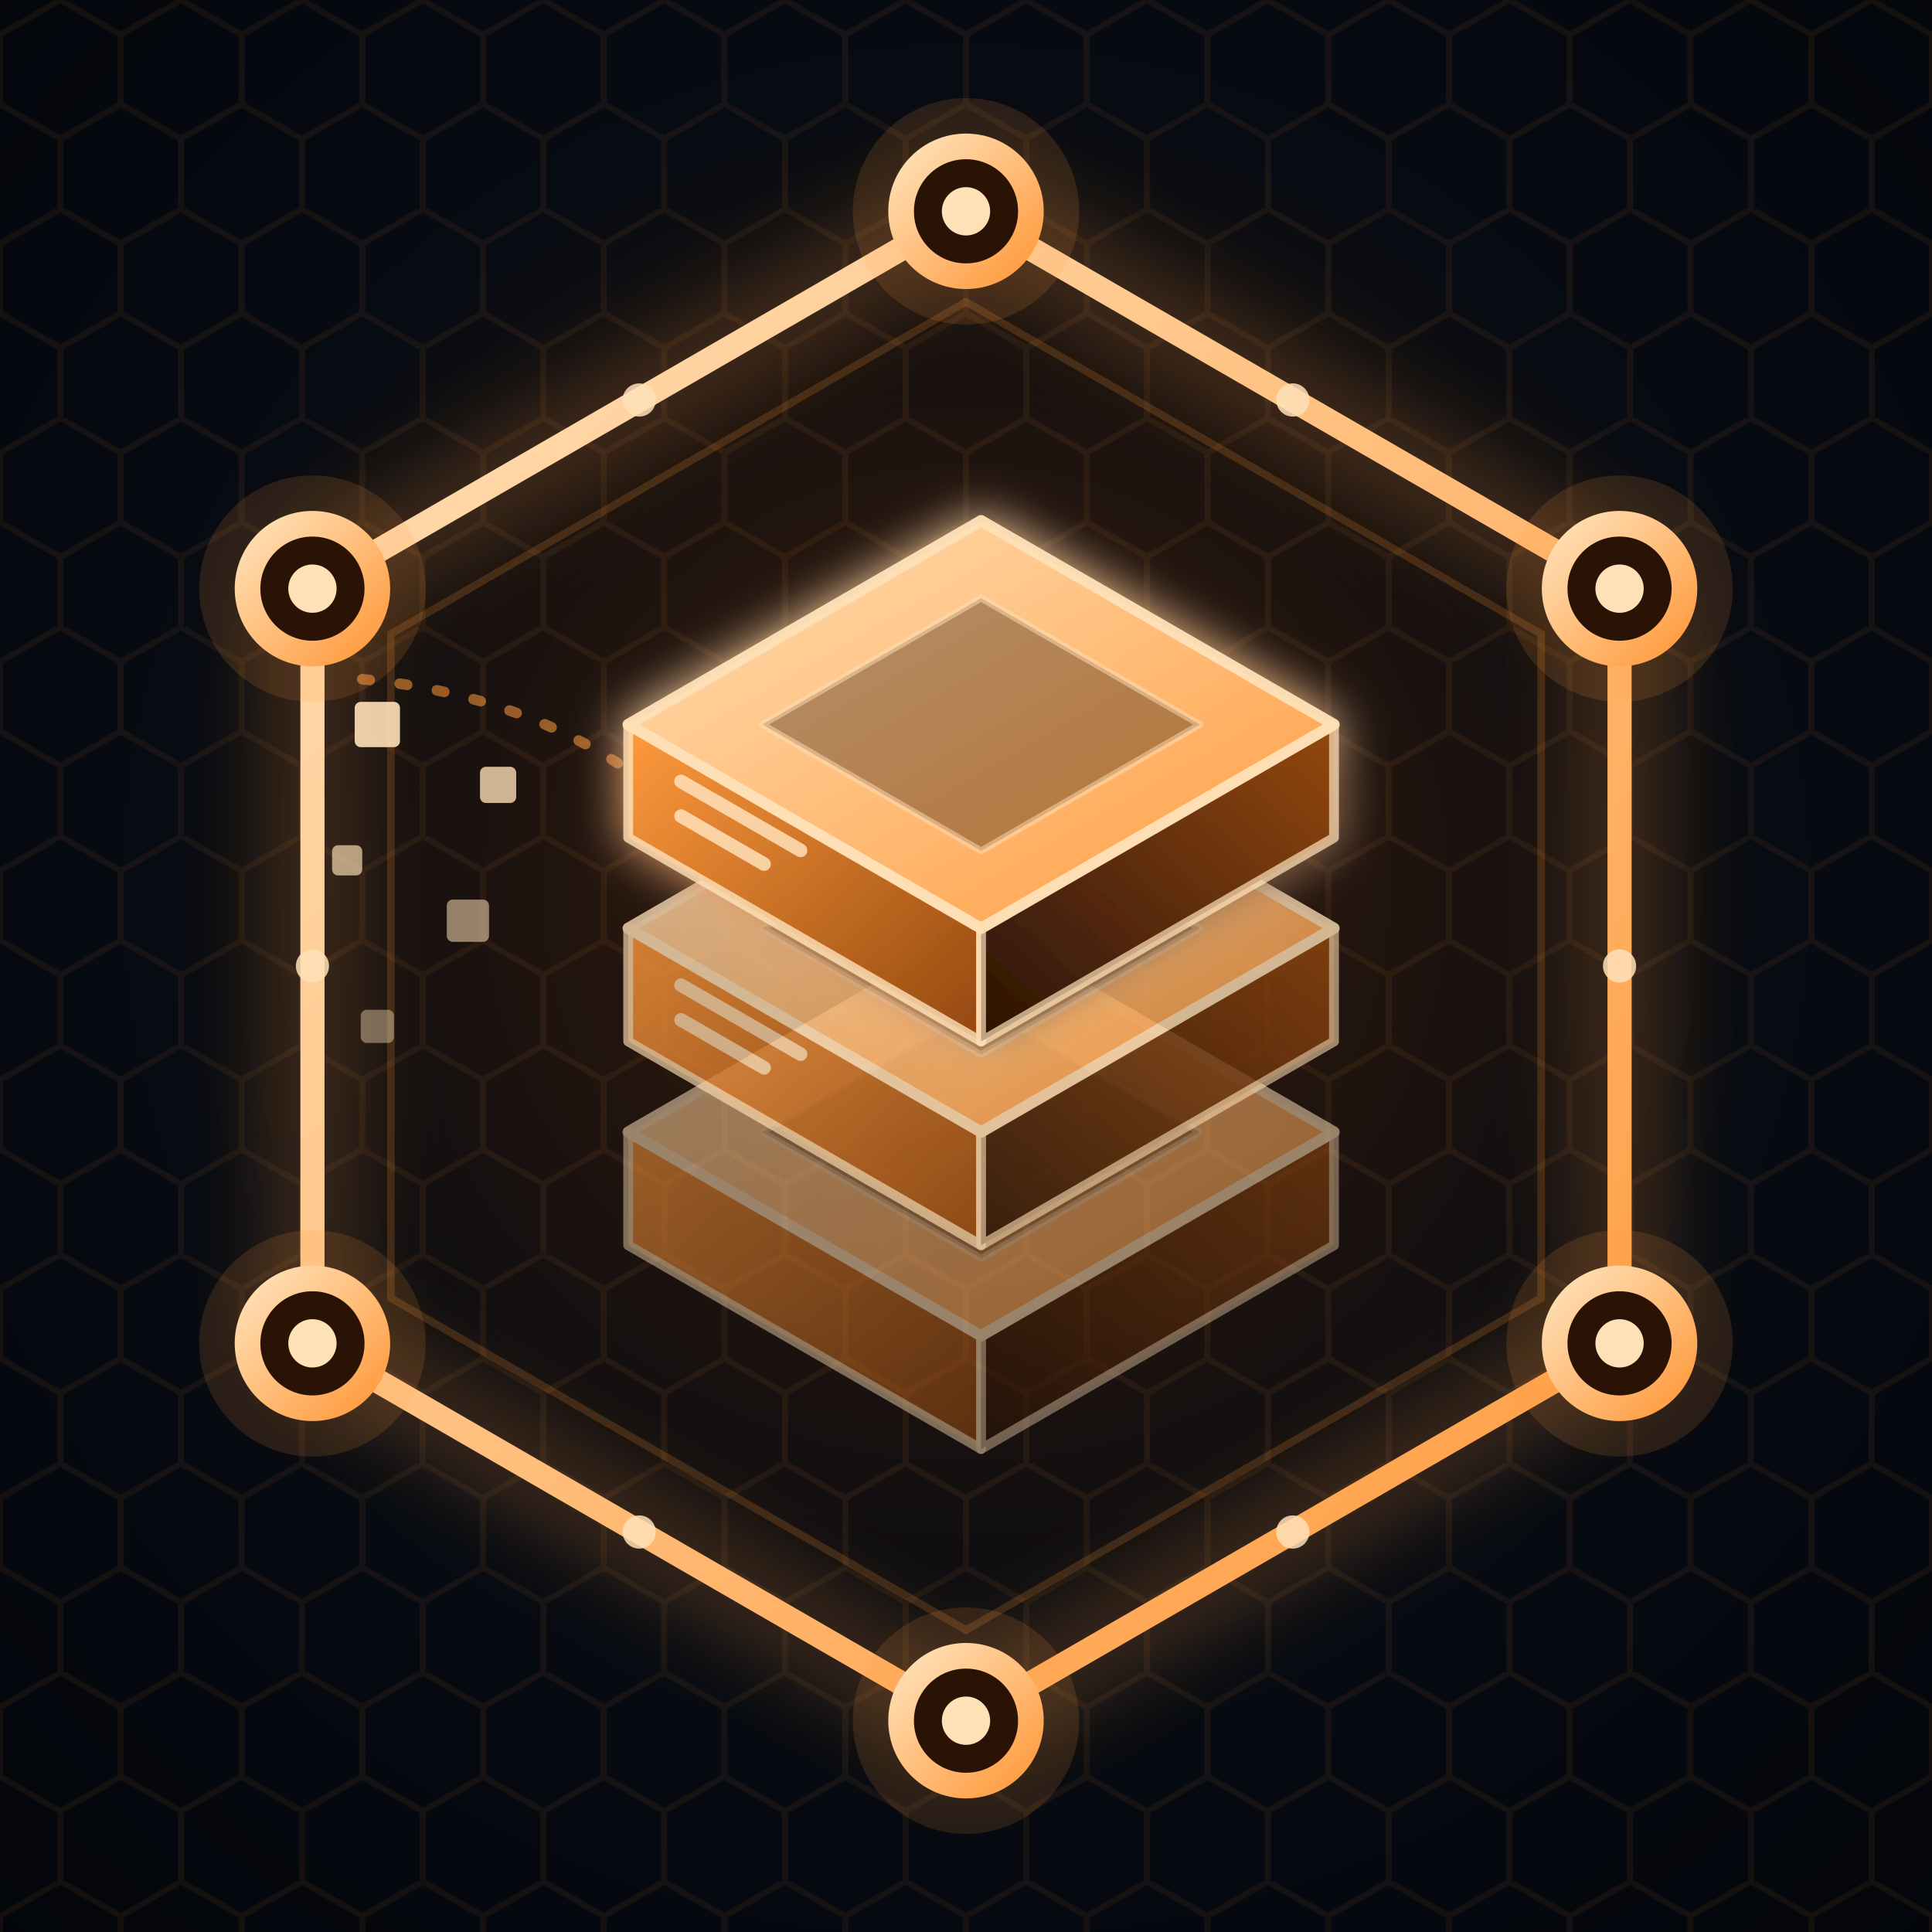
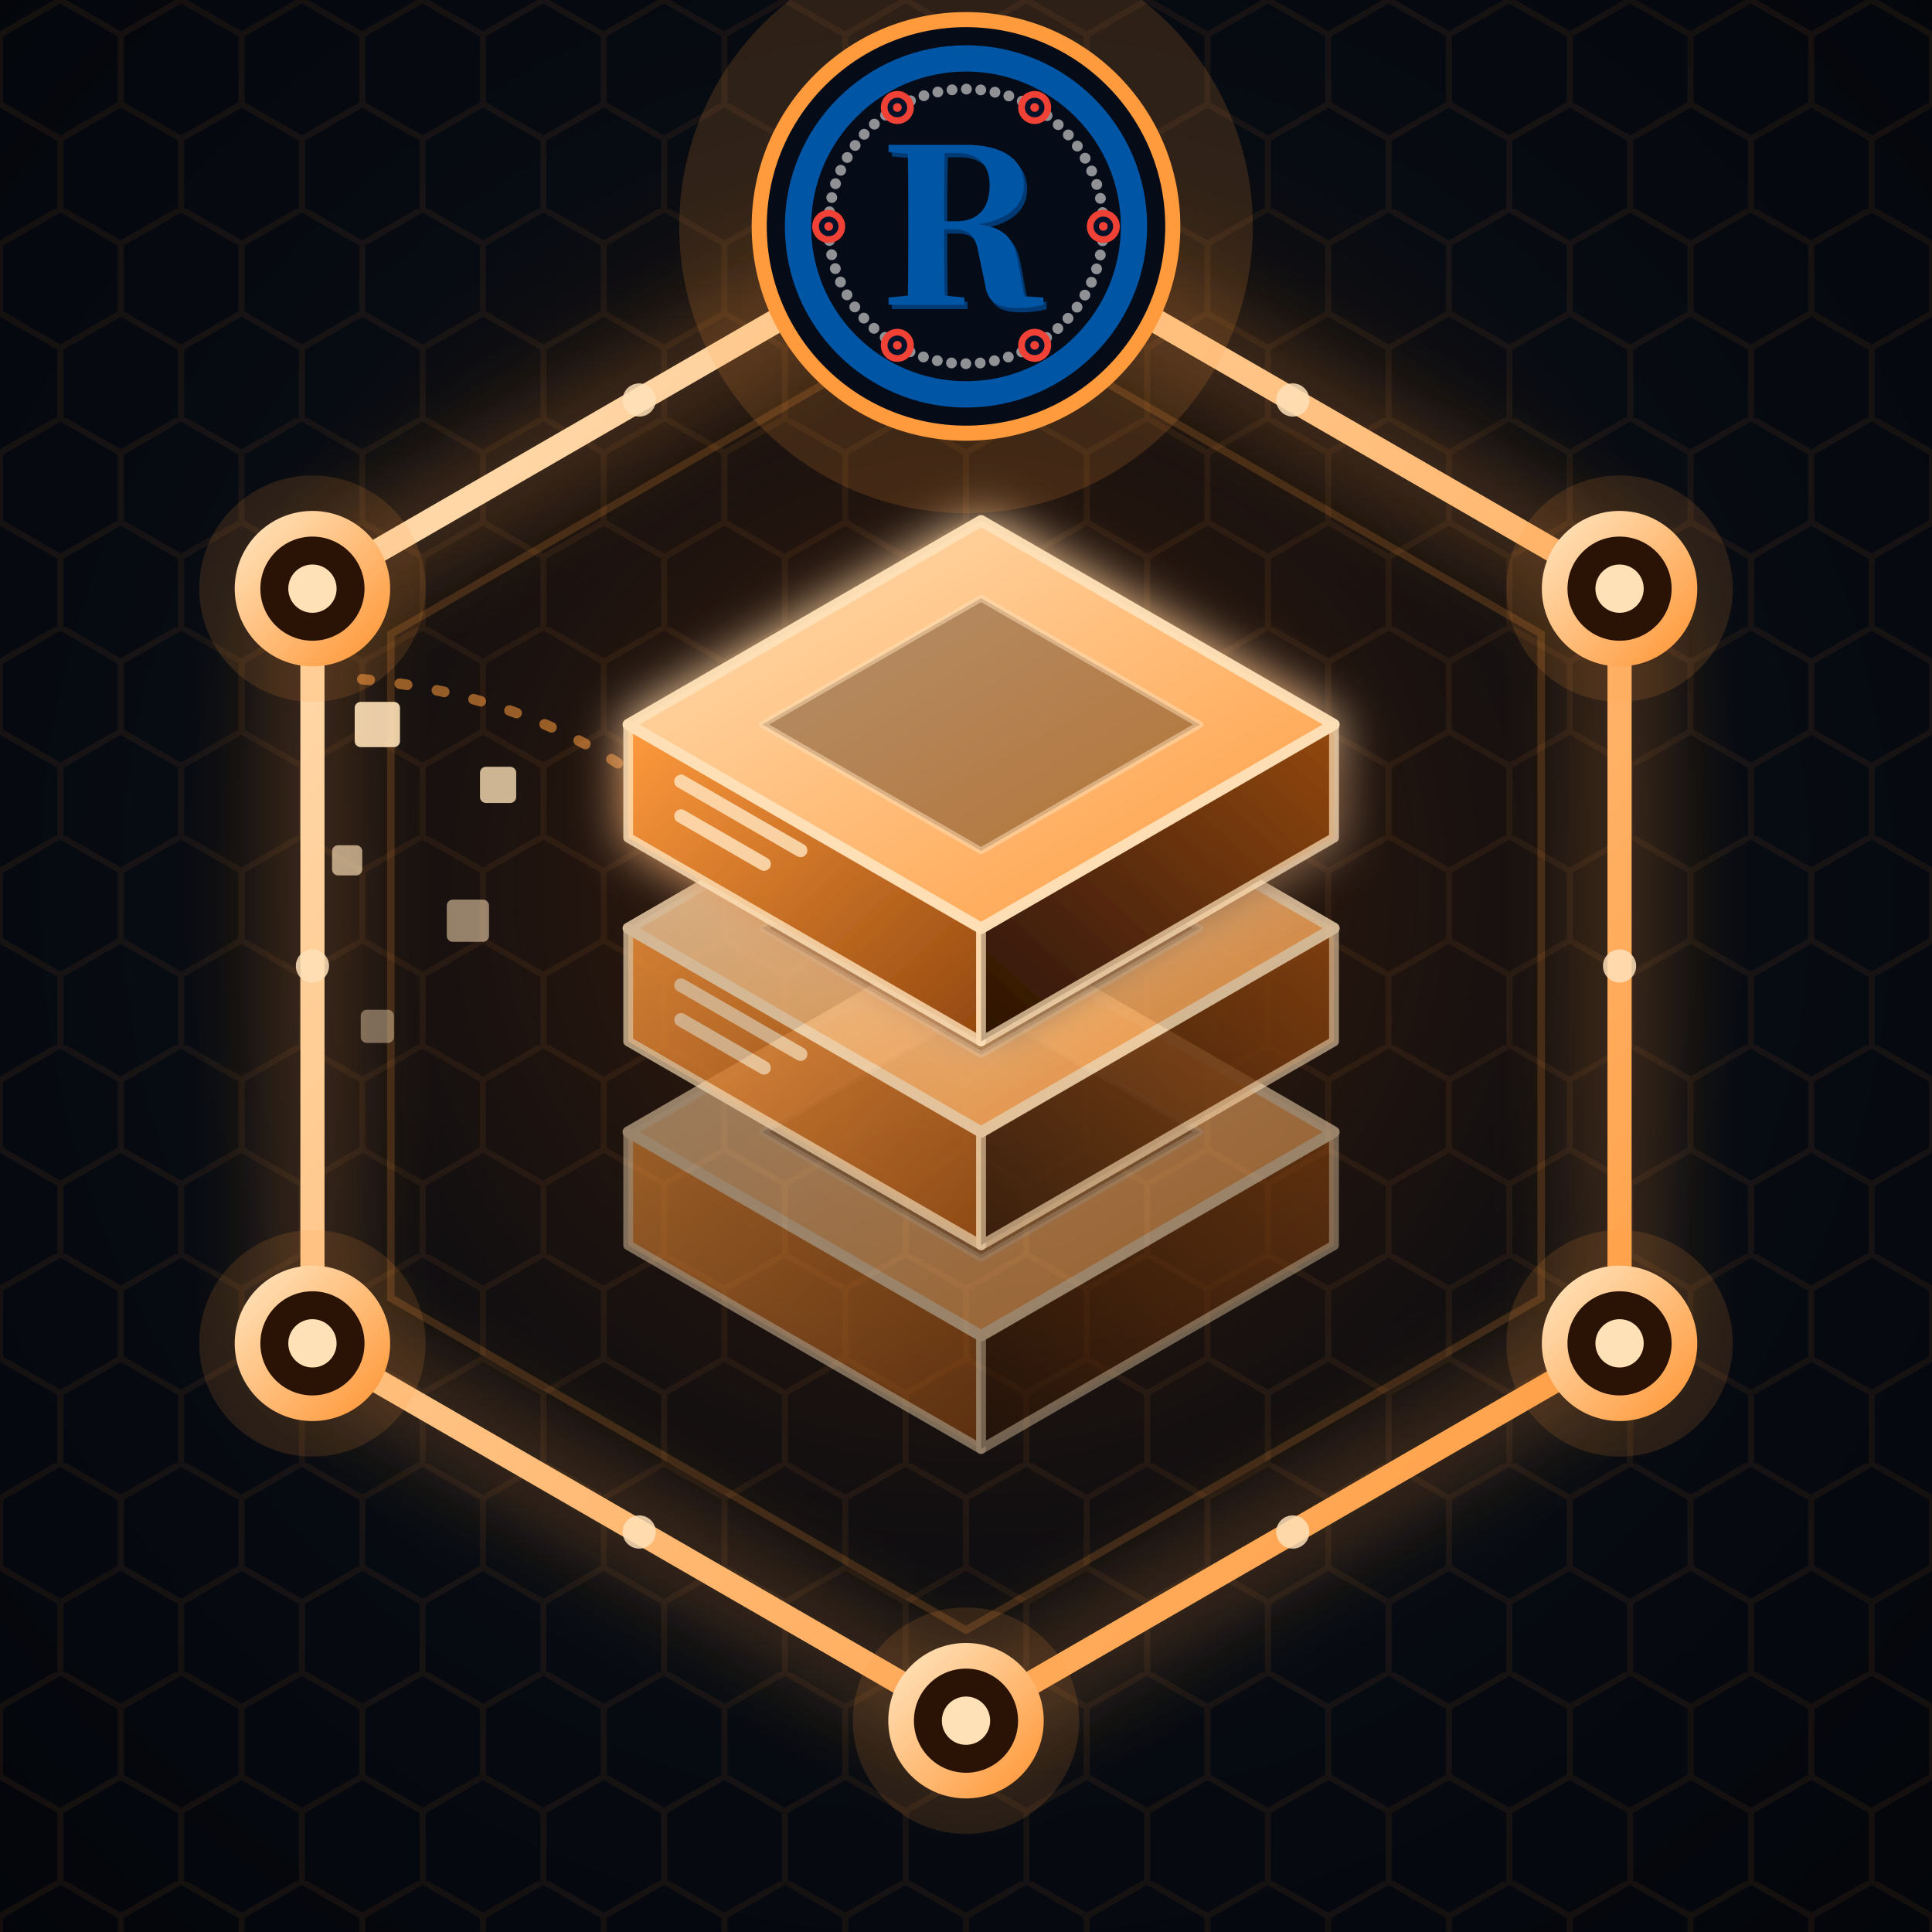
<svg xmlns="http://www.w3.org/2000/svg" width="256" height="256" viewBox="0 0 256 256">
  <defs>
    <radialGradient id="bgm" cx="50%" cy="46%" r="75%">
      <stop offset="0" stop-color="#3a1d0a" />
      <stop offset="0.55" stop-color="#070b12" />
      <stop offset="1" stop-color="#03050a" />
    </radialGradient>
    <linearGradient id="topm" x1="0" y1="0" x2="1" y2="1">
      <stop offset="0" stop-color="#ffe1b8" />
      <stop offset="1" stop-color="#ff9a3d" />
    </linearGradient>
    <linearGradient id="lefm" x1="0" y1="0" x2="1" y2="1">
      <stop offset="0" stop-color="#ff9a3d" />
      <stop offset="1" stop-color="#93480f" />
    </linearGradient>
    <linearGradient id="rigm" x1="1" y1="0" x2="0" y2="1">
      <stop offset="0" stop-color="#93480f" />
      <stop offset="1" stop-color="#2a1305" />
    </linearGradient>
    <linearGradient id="strm" x1="0" y1="0" x2="1" y2="1">
      <stop offset="0" stop-color="#ffe1b8" />
      <stop offset="1" stop-color="#ff9a3d" />
    </linearGradient>
    <filter id="glowm" x="-30%" y="-30%" width="160%" height="160%">
      <feGaussianBlur stdDeviation="3.2" result="b" />
      <feMerge>
        <feMergeNode in="b" />
        <feMergeNode in="SourceGraphic" />
      </feMerge>
    </filter>
    <filter id="softm" x="-50%" y="-50%" width="200%" height="200%">
      <feGaussianBlur stdDeviation="6" />
    </filter>
    <pattern id="gridm" width="16" height="27.7" patternUnits="userSpaceOnUse" patternTransform="translate(0 0)">
      <path d="M8 0L16 4.6V13.8L8 18.4L0 13.8V4.6Z M8 18.4V27.7 M0 13.8L-8 18.4 M16 13.8L24 18.4" fill="none" stroke="#ff9a3d" stroke-opacity="0.07" stroke-width="0.8" />
    </pattern>
  </defs>
  <rect width="256" height="256" fill="url(#bgm)" />
  <rect width="256" height="256" fill="url(#gridm)" />
  <polygon points="128,40 204.21,84 204.21,172 128,216 51.79,172 51.79,84" fill="none" stroke="#ff9a3d" stroke-opacity="0.18" stroke-width="1" />
  <polygon points="128,28 214.6,78 214.6,178 128,228 41.4,178 41.4,78" fill="none" stroke="#ff9a3d" stroke-opacity="0.35" stroke-width="7" filter="url(#softm)" />
  <polygon points="128,28 214.6,78 214.6,178 128,228 41.4,178 41.4,78" fill="none" stroke="url(#strm)" stroke-width="3.2" stroke-linejoin="round" />
  <circle cx="171.3" cy="53" r="2.2" fill="#ffe1b8" fill-opacity="0.85" />
  <circle cx="214.6" cy="128" r="2.2" fill="#ffe1b8" fill-opacity="0.85" />
  <circle cx="171.3" cy="203" r="2.2" fill="#ffe1b8" fill-opacity="0.85" />
  <circle cx="84.7" cy="203" r="2.2" fill="#ffe1b8" fill-opacity="0.85" />
  <circle cx="41.4" cy="128" r="2.2" fill="#ffe1b8" fill-opacity="0.85" />
  <circle cx="84.7" cy="53" r="2.2" fill="#ffe1b8" fill-opacity="0.85" />
  <circle cx="128" cy="28" r="15" fill="#ff9a3d" fill-opacity="0.14" />
  <circle cx="128" cy="28" r="8.6" fill="#2a1305" stroke="url(#strm)" stroke-width="3.4" />
  <circle cx="128" cy="28" r="3.2" fill="#ffe1b8" />
  <circle cx="214.6" cy="78" r="15" fill="#ff9a3d" fill-opacity="0.14" />
  <circle cx="214.6" cy="78" r="8.6" fill="#2a1305" stroke="url(#strm)" stroke-width="3.4" />
  <circle cx="214.6" cy="78" r="3.2" fill="#ffe1b8" />
  <circle cx="214.6" cy="178" r="15" fill="#ff9a3d" fill-opacity="0.14" />
  <circle cx="214.6" cy="178" r="8.6" fill="#2a1305" stroke="url(#strm)" stroke-width="3.4" />
  <circle cx="214.6" cy="178" r="3.2" fill="#ffe1b8" />
  <circle cx="128" cy="228" r="15" fill="#ff9a3d" fill-opacity="0.14" />
  <circle cx="128" cy="228" r="8.6" fill="#2a1305" stroke="url(#strm)" stroke-width="3.4" />
  <circle cx="128" cy="228" r="3.2" fill="#ffe1b8" />
  <circle cx="41.4" cy="178" r="15" fill="#ff9a3d" fill-opacity="0.14" />
  <circle cx="41.4" cy="178" r="8.6" fill="#2a1305" stroke="url(#strm)" stroke-width="3.4" />
  <circle cx="41.4" cy="178" r="3.2" fill="#ffe1b8" />
  <circle cx="41.4" cy="78" r="15" fill="#ff9a3d" fill-opacity="0.14" />
  <circle cx="41.4" cy="78" r="8.6" fill="#2a1305" stroke="url(#strm)" stroke-width="3.4" />
  <circle cx="41.4" cy="78" r="3.2" fill="#ffe1b8" />
  <rect x="47" y="93" width="6" height="6" rx="0.8" fill="#ffe1b8" fill-opacity="0.9" />
  <rect x="63.6" y="101.6" width="4.8" height="4.8" rx="0.8" fill="#ffe1b8" fill-opacity="0.78" />
  <rect x="44" y="112" width="4" height="4" rx="0.8" fill="#ffe1b8" fill-opacity="0.66" />
  <rect x="59.2" y="119.2" width="5.6" height="5.6" rx="0.8" fill="#ffe1b8" fill-opacity="0.54" />
  <rect x="47.8" y="133.8" width="4.4" height="4.4" rx="0.8" fill="#ffe1b8" fill-opacity="0.42" />
  <path d="M48 90 Q 70 92 86 104" fill="none" stroke="#ff9a3d" stroke-opacity="0.55" stroke-width="1.4" stroke-dasharray="1 4" stroke-linecap="round" />
  <g opacity="0.55">
    <polygon points="83.24,150 130,177 130,192 83.24,165" fill="url(#lefm)" stroke="#ffe1b8" stroke-opacity="0.8" stroke-width="1.3" stroke-linejoin="round" />
    <polygon points="130,177 176.76,150 176.76,165 130,192" fill="url(#rigm)" stroke="#ffe1b8" stroke-opacity="0.7" stroke-width="1.3" stroke-linejoin="round" />
    <polygon points="130,123 176.76,150 130,177 83.24,150" fill="url(#topm)" stroke="#ffe1b8" stroke-opacity="0.95" stroke-width="1.5" stroke-linejoin="round" />
    <polygon points="130,133.26 158.99,150 130,166.74 101.01,150" fill="#2a1305" fill-opacity="0.35" stroke="#ffe1b8" stroke-opacity="0.5" stroke-width="0.9" stroke-linejoin="round" />
  </g>
  <g opacity="0.8">
    <polygon points="83.24,123 130,150 130,165 83.24,138" fill="url(#lefm)" stroke="#ffe1b8" stroke-opacity="0.8" stroke-width="1.3" stroke-linejoin="round" />
    <polygon points="130,150 176.76,123 176.76,138 130,165" fill="url(#rigm)" stroke="#ffe1b8" stroke-opacity="0.7" stroke-width="1.3" stroke-linejoin="round" />
    <polygon points="130,96 176.76,123 130,150 83.24,123" fill="url(#topm)" stroke="#ffe1b8" stroke-opacity="0.95" stroke-width="1.5" stroke-linejoin="round" />
    <polygon points="130,106.26 158.99,123 130,139.74 101.01,123" fill="#2a1305" fill-opacity="0.35" stroke="#ffe1b8" stroke-opacity="0.5" stroke-width="0.9" stroke-linejoin="round" />
    <line x1="90.24" y1="130.54" x2="106.08" y2="139.68" stroke="#ffe1b8" stroke-opacity="0.85" stroke-width="1.8" stroke-linecap="round" />
    <line x1="90.24" y1="135.14" x2="101.24" y2="141.49" stroke="#ffe1b8" stroke-opacity="0.85" stroke-width="1.8" stroke-linecap="round" />
  </g>
  <g filter="url(#glowm)">
    <g opacity="1.0">
      <polygon points="83.24,96 130,123 130,138 83.24,111" fill="url(#lefm)" stroke="#ffe1b8" stroke-opacity="0.8" stroke-width="1.3" stroke-linejoin="round" />
      <polygon points="130,123 176.76,96 176.76,111 130,138" fill="url(#rigm)" stroke="#ffe1b8" stroke-opacity="0.7" stroke-width="1.3" stroke-linejoin="round" />
      <polygon points="130,69 176.76,96 130,123 83.24,96" fill="url(#topm)" stroke="#ffe1b8" stroke-opacity="0.95" stroke-width="1.5" stroke-linejoin="round" />
      <polygon points="130,79.26 158.99,96 130,112.74 101.01,96" fill="#2a1305" fill-opacity="0.35" stroke="#ffe1b8" stroke-opacity="0.5" stroke-width="0.9" stroke-linejoin="round" />
      <line x1="90.24" y1="103.54" x2="106.08" y2="112.68" stroke="#ffe1b8" stroke-opacity="0.85" stroke-width="1.8" stroke-linecap="round" />
      <line x1="90.24" y1="108.14" x2="101.24" y2="114.49" stroke="#ffe1b8" stroke-opacity="0.85" stroke-width="1.8" stroke-linecap="round" />
    </g>
  </g>
+   <g id="piece-radthal">
+     <circle cx="128" cy="30" r="38" fill="#ff9a3d" fill-opacity="0.16" />
+     <circle cx="128" cy="30" r="27.4" fill="#050b17" stroke="#ff9a3d" stroke-width="2" />
+     <g transform="translate(128 30) scale(0.19355) translate(-128 -128)">
+       <circle cx="128" cy="128" r="124" fill="#0055A4" />
+       <circle cx="128" cy="128" r="106" fill="#050b17" />
+       <circle cx="128" cy="128" r="94" fill="none" stroke="#8F9195" stroke-width="7.4" stroke-dasharray="0.01 9.84" stroke-linecap="round" />
+       <circle cx="222.00" cy="128.00" r="9" fill="#02122a" stroke="#EF4135" stroke-width="4.6" />
+       <circle cx="222.00" cy="128.00" r="3" fill="#EF4135" />
+       <circle cx="175.00" cy="209.41" r="9" fill="#02122a" stroke="#EF4135" stroke-width="4.6" />
+       <circle cx="175.00" cy="209.41" r="3" fill="#EF4135" />
+       <circle cx="81.00" cy="209.41" r="9" fill="#02122a" stroke="#EF4135" stroke-width="4.6" />
+       <circle cx="81.00" cy="209.41" r="3" fill="#EF4135" />
+       <circle cx="34.00" cy="128.00" r="9" fill="#02122a" stroke="#EF4135" stroke-width="4.6" />
+       <circle cx="34.00" cy="128.00" r="3" fill="#EF4135" />
+       <circle cx="81.00" cy="46.59" r="9" fill="#02122a" stroke="#EF4135" stroke-width="4.6" />
+       <circle cx="81.00" cy="46.59" r="3" fill="#EF4135" />
+       <circle cx="175.00" cy="46.59" r="9" fill="#02122a" stroke="#EF4135" stroke-width="4.6" />
+       <circle cx="175.00" cy="46.59" r="3" fill="#EF4135" />
+       <path d="M75 77.13 88.2 78.3C88.49 93.4 88.49 108.5 88.49 123.75V130.2C88.49 145.45 88.49 160.55 88.2 175.36L75 176.67V181.66H126.9V176.67L113.41 175.36C112.97 160.4 112.97 145.3 112.97 129.91H120.01C131.3 129.91 134.82 135.77 136.87 147.79L141.12 168.02C142.59 179.9 150.07 183.86 163.55 183.86C170.88 183.86 174.99 183.13 181 181.66V176.67L167.95 175.8L163.41 151.75C160.91 137.24 155.64 129.03 136.43 126.53C159.59 123.02 167.66 111.73 167.66 99.7C167.66 82.26 153.58 72.14 127.93 72.14H75ZM113.41 77.71H121.62C136.43 77.71 144.2 85.63 144.2 100.14C144.2 113.49 137.9 124.48 121.48 124.48H112.97C112.97 107.62 112.97 92.52 113.41 77.71Z" transform="translate(2.2 3)" fill="#003a75" />
+       <path d="M75 77.13 88.2 78.3C88.49 93.4 88.49 108.5 88.49 123.75V130.2C88.49 145.45 88.49 160.55 88.2 175.36L75 176.67V181.66H126.9V176.67L113.41 175.36C112.97 160.4 112.97 145.3 112.97 129.91H120.01C131.3 129.91 134.82 135.77 136.87 147.79L141.12 168.02C142.59 179.9 150.07 183.86 163.55 183.86C170.88 183.86 174.99 183.13 181 181.66V176.67L167.95 175.8L163.41 151.75C160.91 137.24 155.64 129.03 136.43 126.53C159.59 123.02 167.66 111.73 167.66 99.7C167.66 82.26 153.58 72.14 127.93 72.14H75ZM113.41 77.71H121.62C136.43 77.71 144.2 85.63 144.2 100.14C144.2 113.49 137.9 124.48 121.48 124.48H112.97C112.97 107.62 112.97 92.52 113.41 77.71Z" fill="#0055A4" />
+     </g>
+   </g>
</svg>
